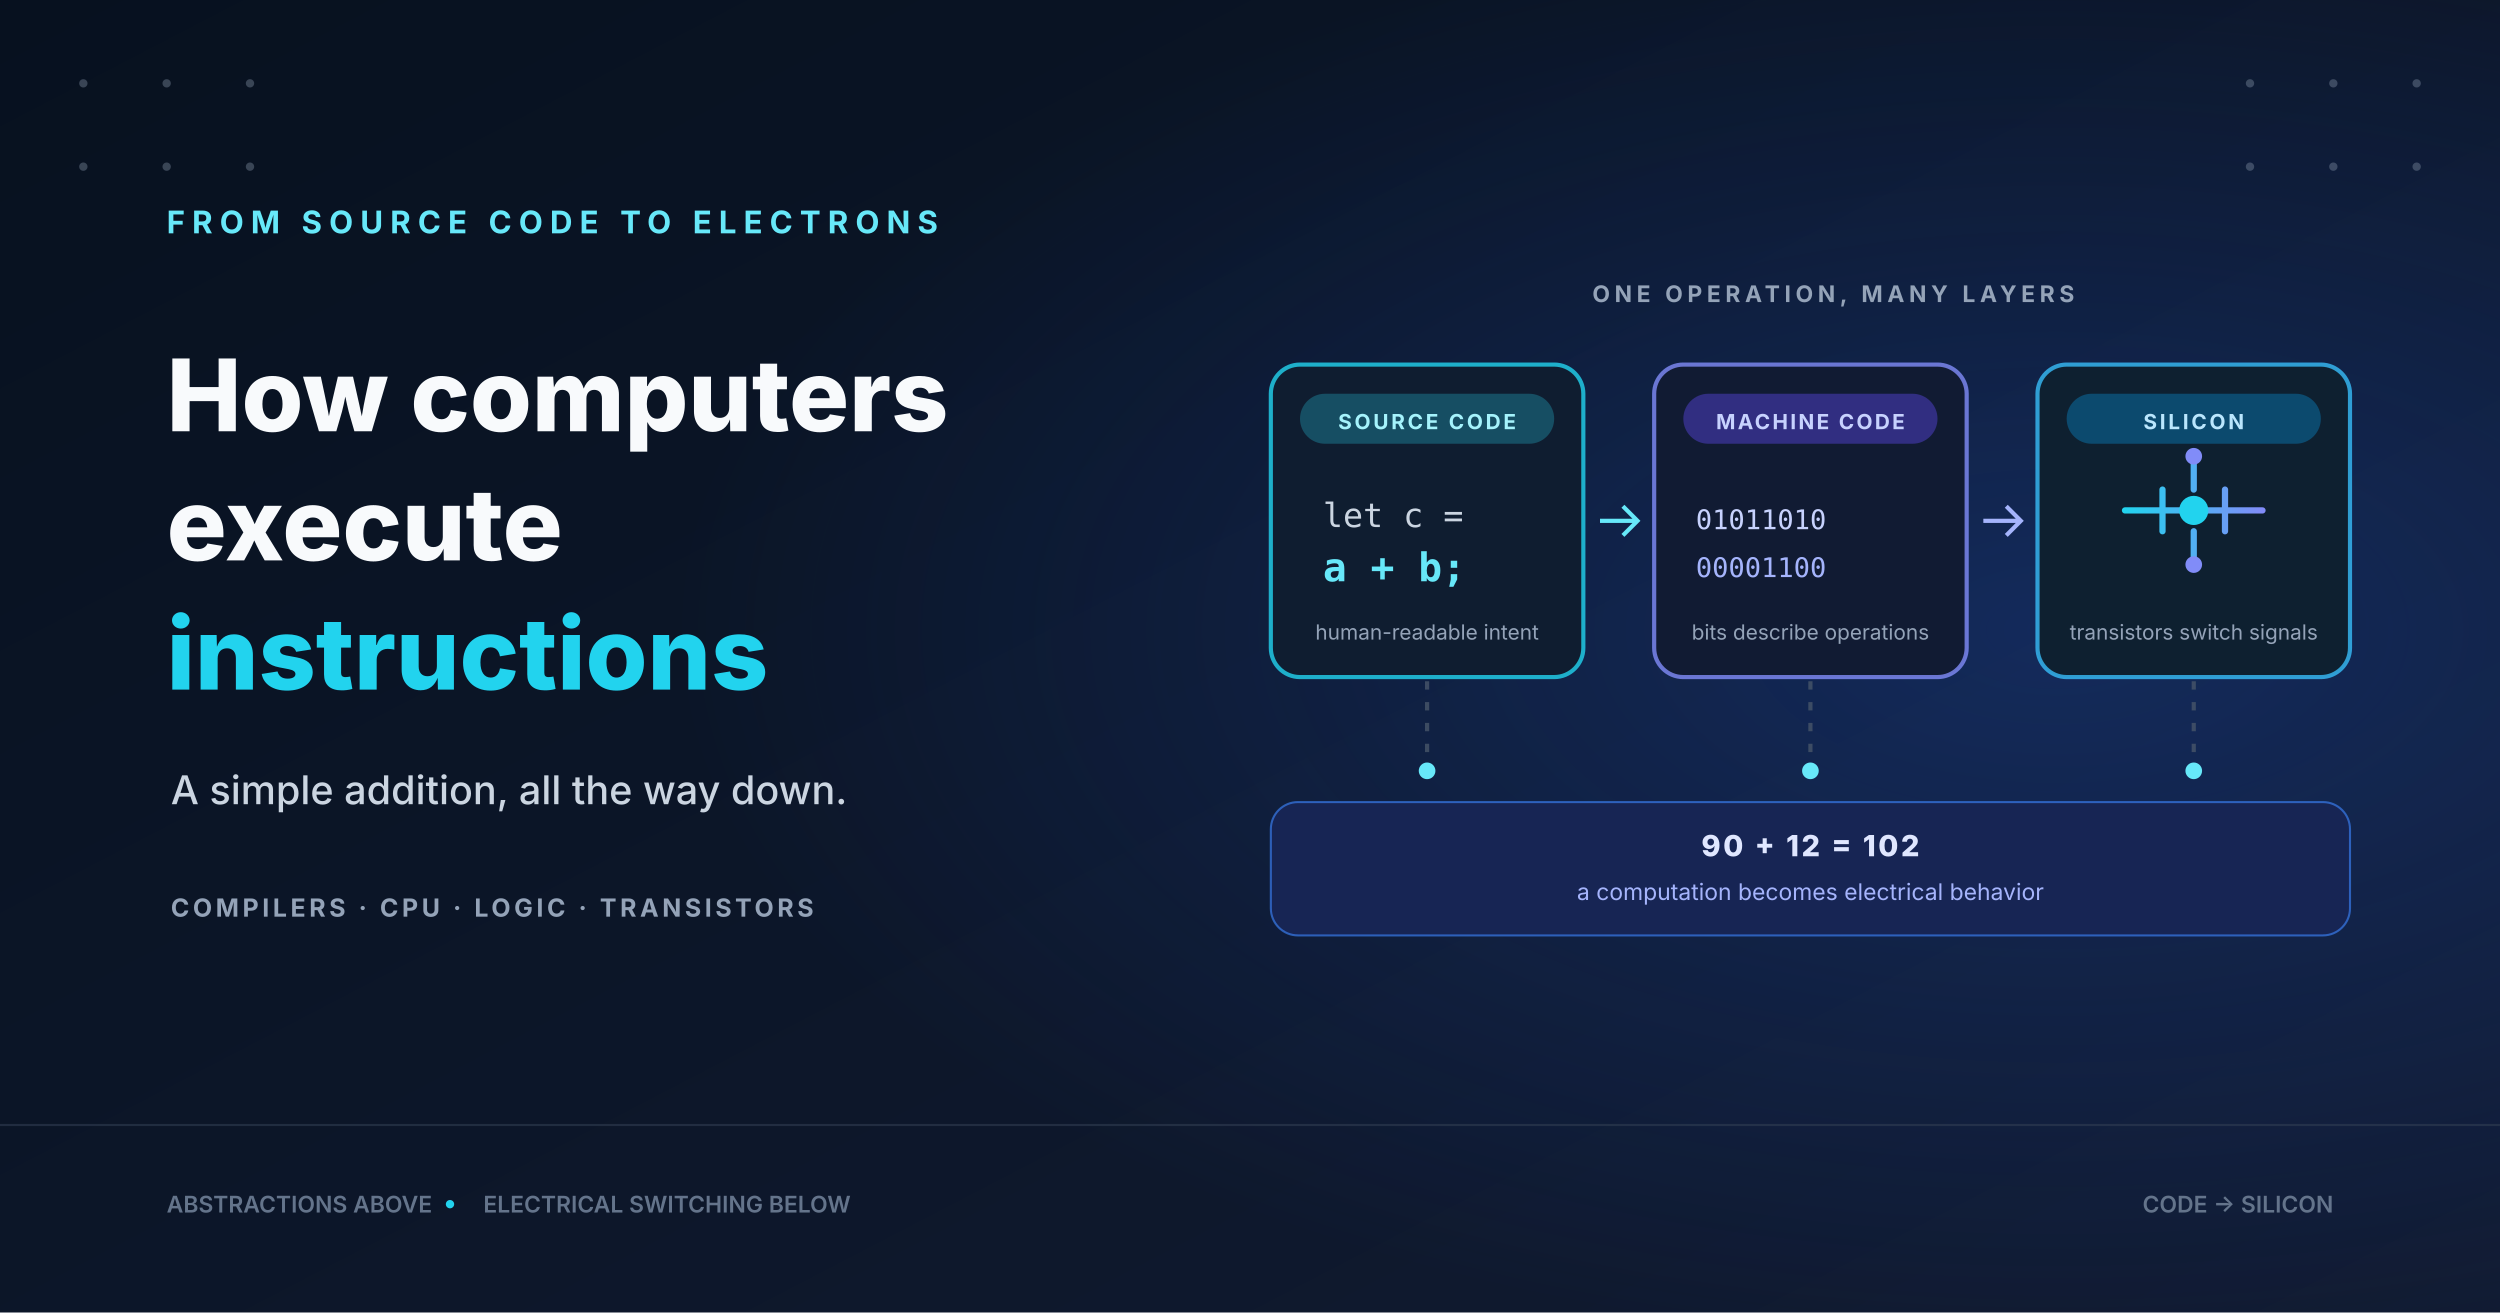
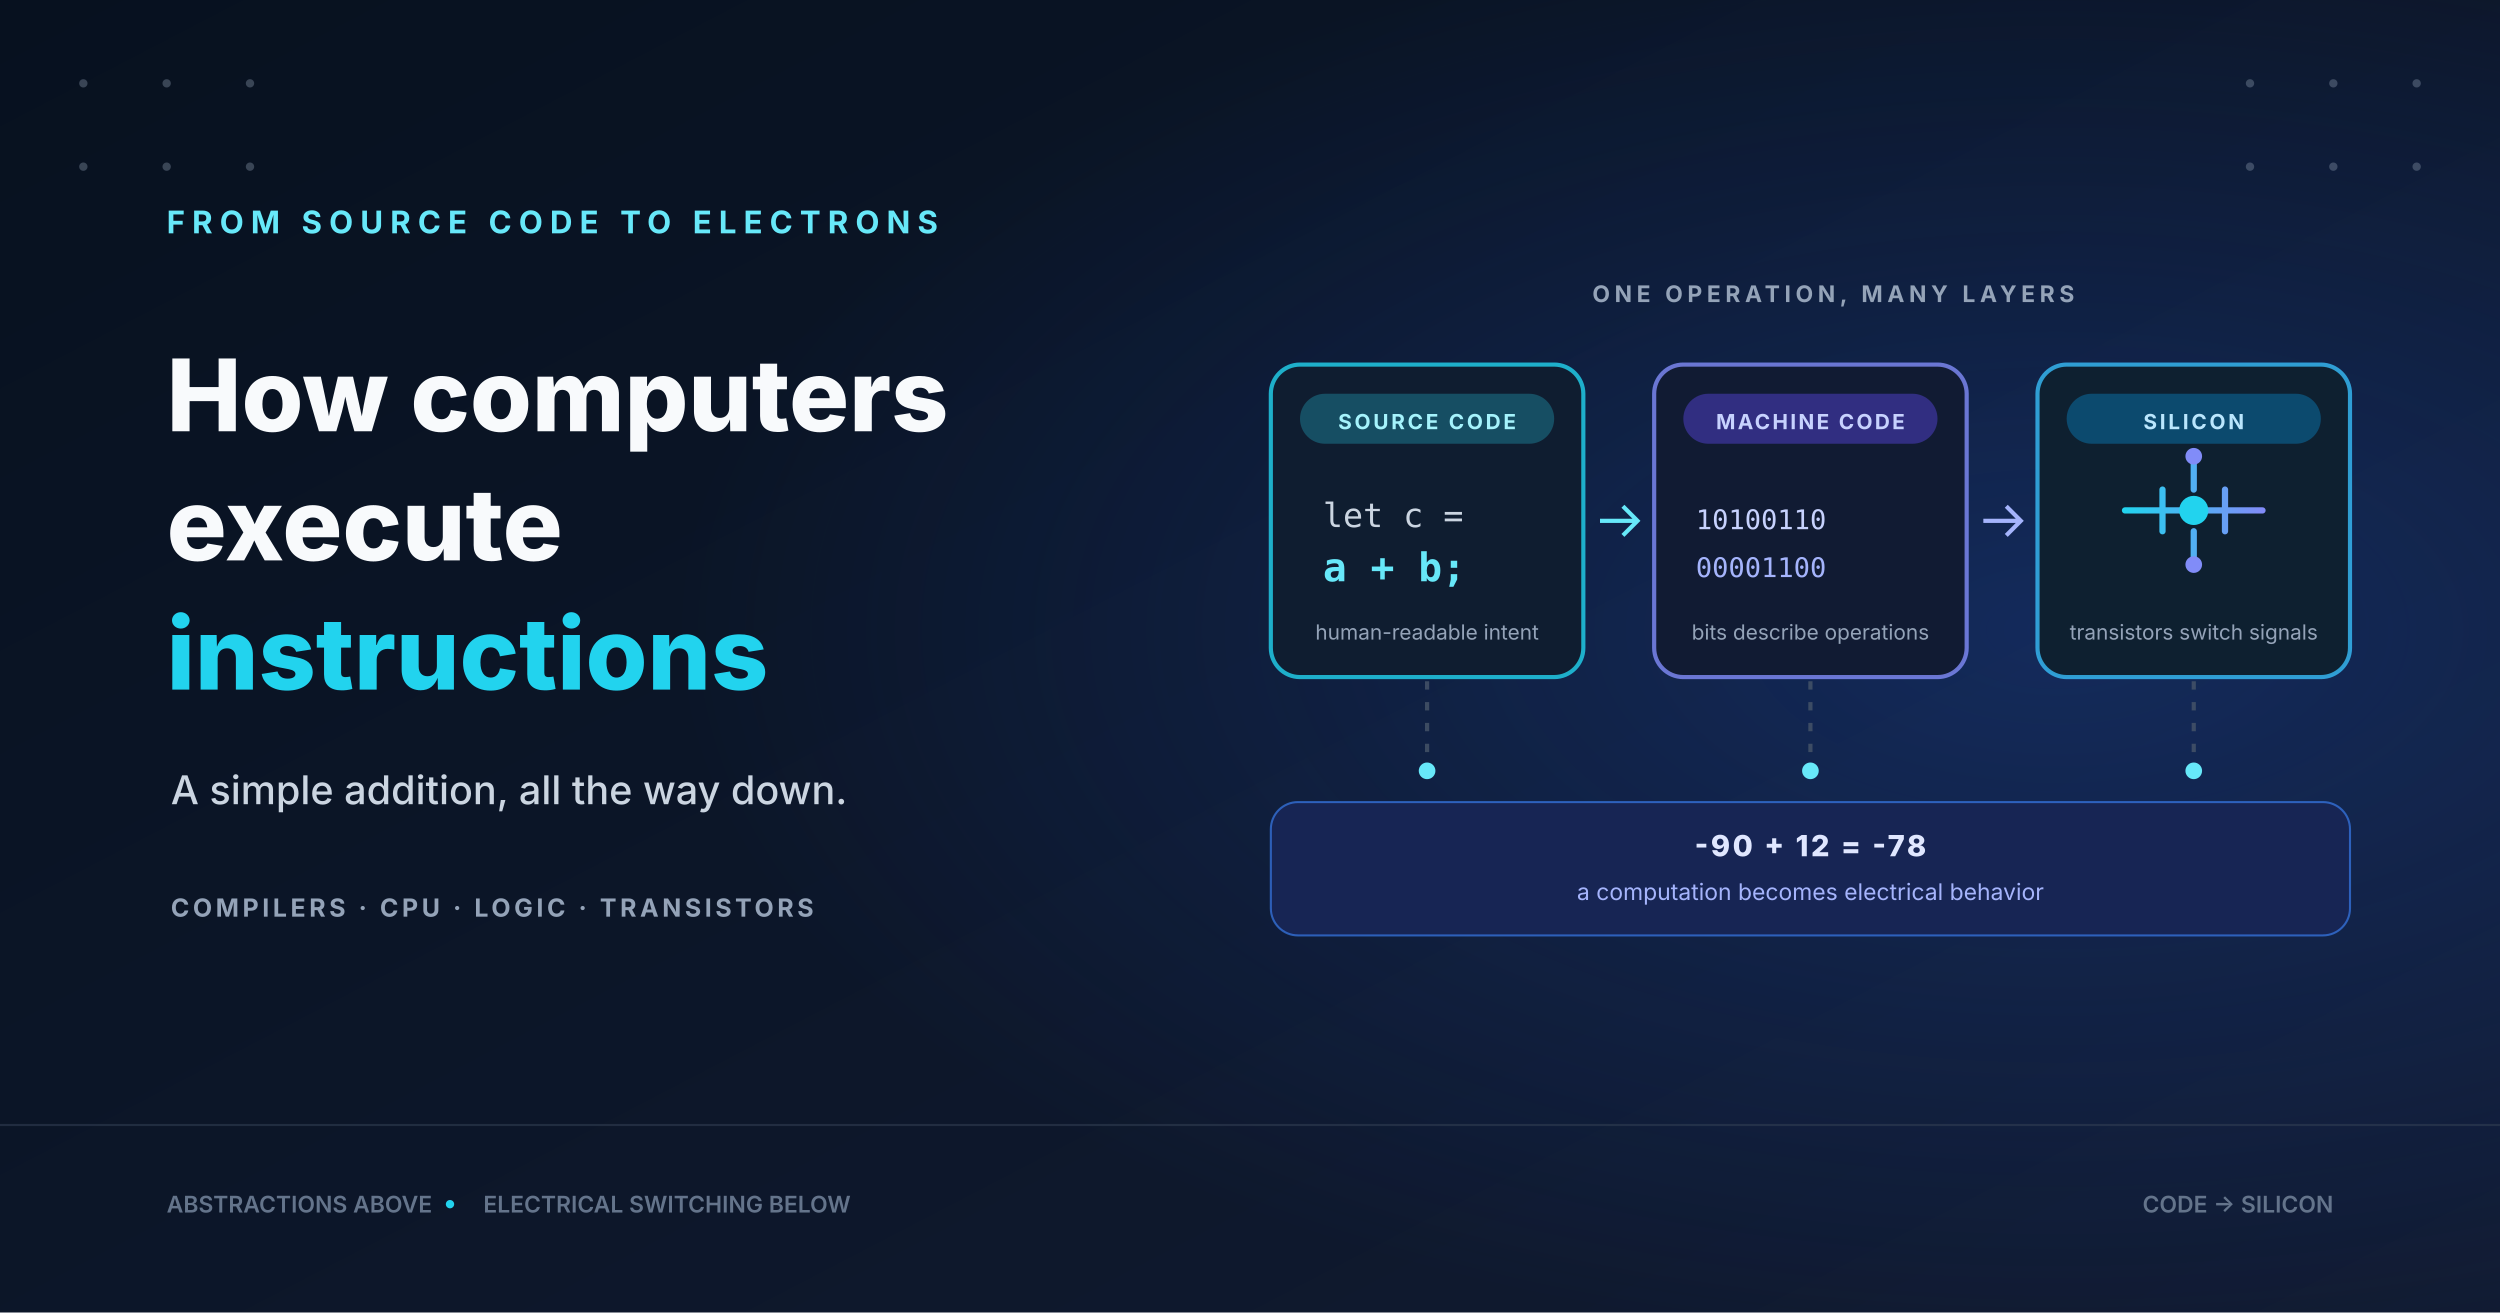
<svg xmlns="http://www.w3.org/2000/svg" viewBox="0 0 1200 630" role="img" aria-label="From Rust source code through machine instructions and logic gates to transistors">
  <defs>
    <linearGradient id="background" x1="0" y1="0" x2="1" y2="1">
      <stop offset="0%" stop-color="#07111f" />
      <stop offset="100%" stop-color="#111b32" />
    </linearGradient>
    <linearGradient id="signal" x1="0" y1="0" x2="1" y2="0">
      <stop offset="0%" stop-color="#22d3ee" />
      <stop offset="100%" stop-color="#818cf8" />
    </linearGradient>
    <radialGradient id="glow" cx="82%" cy="48%" r="55%">
      <stop offset="0%" stop-color="#2563eb" stop-opacity="0.25" />
      <stop offset="100%" stop-color="#2563eb" stop-opacity="0" />
    </radialGradient>
  </defs>
  <rect width="1200" height="630" fill="url(#background)" />
  <rect width="1200" height="630" fill="url(#glow)" />
  <path d="M0 540H1200" stroke="#334155" stroke-opacity="0.55" />
  <g fill="#94a3b8" opacity="0.35">
    <circle cx="40" cy="40" r="2" />
    <circle cx="80" cy="40" r="2" />
    <circle cx="120" cy="40" r="2" />
    <circle cx="40" cy="80" r="2" />
    <circle cx="80" cy="80" r="2" />
    <circle cx="120" cy="80" r="2" />
    <circle cx="1080" cy="40" r="2" />
    <circle cx="1120" cy="40" r="2" />
    <circle cx="1160" cy="40" r="2" />
    <circle cx="1080" cy="80" r="2" />
    <circle cx="1120" cy="80" r="2" />
    <circle cx="1160" cy="80" r="2" />
  </g>
  <g font-family="Inter, system-ui, -apple-system, sans-serif">
    <text x="80" y="112" fill="#67e8f9" font-size="15" font-weight="700" letter-spacing="3.4">FROM SOURCE CODE TO ELECTRONS</text>
    <text x="80" y="207" fill="#f8fafc" font-size="48" font-weight="800">How computers</text>
    <text x="80" y="269" fill="#f8fafc" font-size="48" font-weight="800">execute</text>
    <text x="80" y="331" fill="#22d3ee" font-size="48" font-weight="800">instructions</text>
    <text x="82" y="386" fill="#cbd5e1" font-size="19" font-weight="500">A simple addition, all the way down.</text>
    <text x="82" y="440" fill="#94a3b8" font-size="12" font-weight="700" letter-spacing="1.7">COMPILERS · CPU · LOGIC · TRANSISTORS</text>
  </g>
  <g transform="translate(610 145)" font-family="Inter, system-ui, -apple-system, sans-serif">
    <text x="270" y="0" text-anchor="middle" fill="#94a3b8" font-size="11" font-weight="700" letter-spacing="2.2">ONE OPERATION, MANY LAYERS</text>
    <g transform="translate(0 30)">
      <rect width="150" height="150" rx="14" fill="#0f1d30" stroke="#22d3ee" stroke-opacity="0.8" stroke-width="2" />
      <rect x="14" y="14" width="122" height="24" rx="12" fill="#164e63" />
      <text x="75" y="31" text-anchor="middle" fill="#a5f3fc" font-size="10" font-weight="700" letter-spacing="1.3">SOURCE CODE</text>
      <text x="25" y="78" fill="#cbd5e1" font-size="16" font-family="Source Code Pro, monospace">let c =</text>
      <text x="25" y="104" fill="#67e8f9" font-size="19" font-weight="700" font-family="Source Code Pro, monospace">a + b;</text>
      <text x="75" y="132" text-anchor="middle" fill="#94a3b8" font-size="10">human-readable intent</text>
    </g>
    <path d="M158 105h18m-7-7 7 7-7 7" fill="none" stroke="#67e8f9" stroke-width="2" />
    <g transform="translate(184 30)">
      <rect width="150" height="150" rx="14" fill="#111b33" stroke="#818cf8" stroke-opacity="0.8" stroke-width="2" />
      <rect x="14" y="14" width="122" height="24" rx="12" fill="#312e81" />
      <text x="75" y="31" text-anchor="middle" fill="#c7d2fe" font-size="10" font-weight="700" letter-spacing="1.1">MACHINE CODE</text>
-       <text x="20" y="79" fill="#c7d2fe" font-size="13" font-family="Source Code Pro, monospace">01011010</text>
+       <text x="20" y="79" fill="#c7d2fe" font-size="13" font-family="Source Code Pro, monospace">10100110</text>
      <text x="20" y="102" fill="#a5b4fc" font-size="13" font-family="Source Code Pro, monospace">00001100</text>
      <text x="75" y="132" text-anchor="middle" fill="#94a3b8" font-size="10">bits describe operations</text>
    </g>
    <path d="M342 105h18m-7-7 7 7-7 7" fill="none" stroke="#a5b4fc" stroke-width="2" />
    <g transform="translate(368 30)">
      <rect width="150" height="150" rx="14" fill="#0e2030" stroke="#38bdf8" stroke-opacity="0.8" stroke-width="2" />
      <rect x="14" y="14" width="122" height="24" rx="12" fill="#0c4a6e" />
      <text x="75" y="31" text-anchor="middle" fill="#bae6fd" font-size="10" font-weight="700" letter-spacing="1.3">SILICON</text>
      <path d="M42 70h18m30 0h18M60 60v20m30-20v20M60 70h30M75 44v16m0 20v16" fill="none" stroke="url(#signal)" stroke-width="3" stroke-linecap="round" />
      <circle cx="75" cy="70" r="7" fill="#22d3ee" />
      <circle cx="75" cy="44" r="4" fill="#818cf8" />
      <circle cx="75" cy="96" r="4" fill="#818cf8" />
      <text x="75" y="132" text-anchor="middle" fill="#94a3b8" font-size="10">transistors switch signals</text>
    </g>
    <g stroke="#475569" stroke-width="2" stroke-dasharray="4 6" opacity="0.8">
      <path d="M75 182v42m184-42v42m184-42v42" />
    </g>
    <g fill="#67e8f9">
      <circle cx="75" cy="225" r="4" />
      <circle cx="259" cy="225" r="4" />
      <circle cx="443" cy="225" r="4" />
    </g>
    <rect x="0" y="240" width="518" height="64" rx="13" fill="#172554" stroke="#3b82f6" stroke-opacity="0.65" />
-     <text x="259" y="266" text-anchor="middle" fill="#e0e7ff" font-size="14" font-weight="800" letter-spacing="1.2">90 + 12 = 102</text>
+     <text x="259" y="266" text-anchor="middle" fill="#e0e7ff" font-size="14" font-weight="800" letter-spacing="1.2">-90 + 12 = -78</text>
    <text x="259" y="287" text-anchor="middle" fill="#a5b4fc" font-size="11">a computation becomes electrical behavior</text>
  </g>
  <g font-family="Inter, system-ui, -apple-system, sans-serif" fill="#64748b" font-size="11" font-weight="600">
    <text x="80" y="582">ABSTRACTIONS ABOVE</text>
    <circle cx="216" cy="578" r="2" fill="#22d3ee" />
    <text x="232" y="582">ELECTRICAL SWITCHING BELOW</text>
    <text x="1120" y="582" text-anchor="end">CODE → SILICON</text>
  </g>
</svg>
